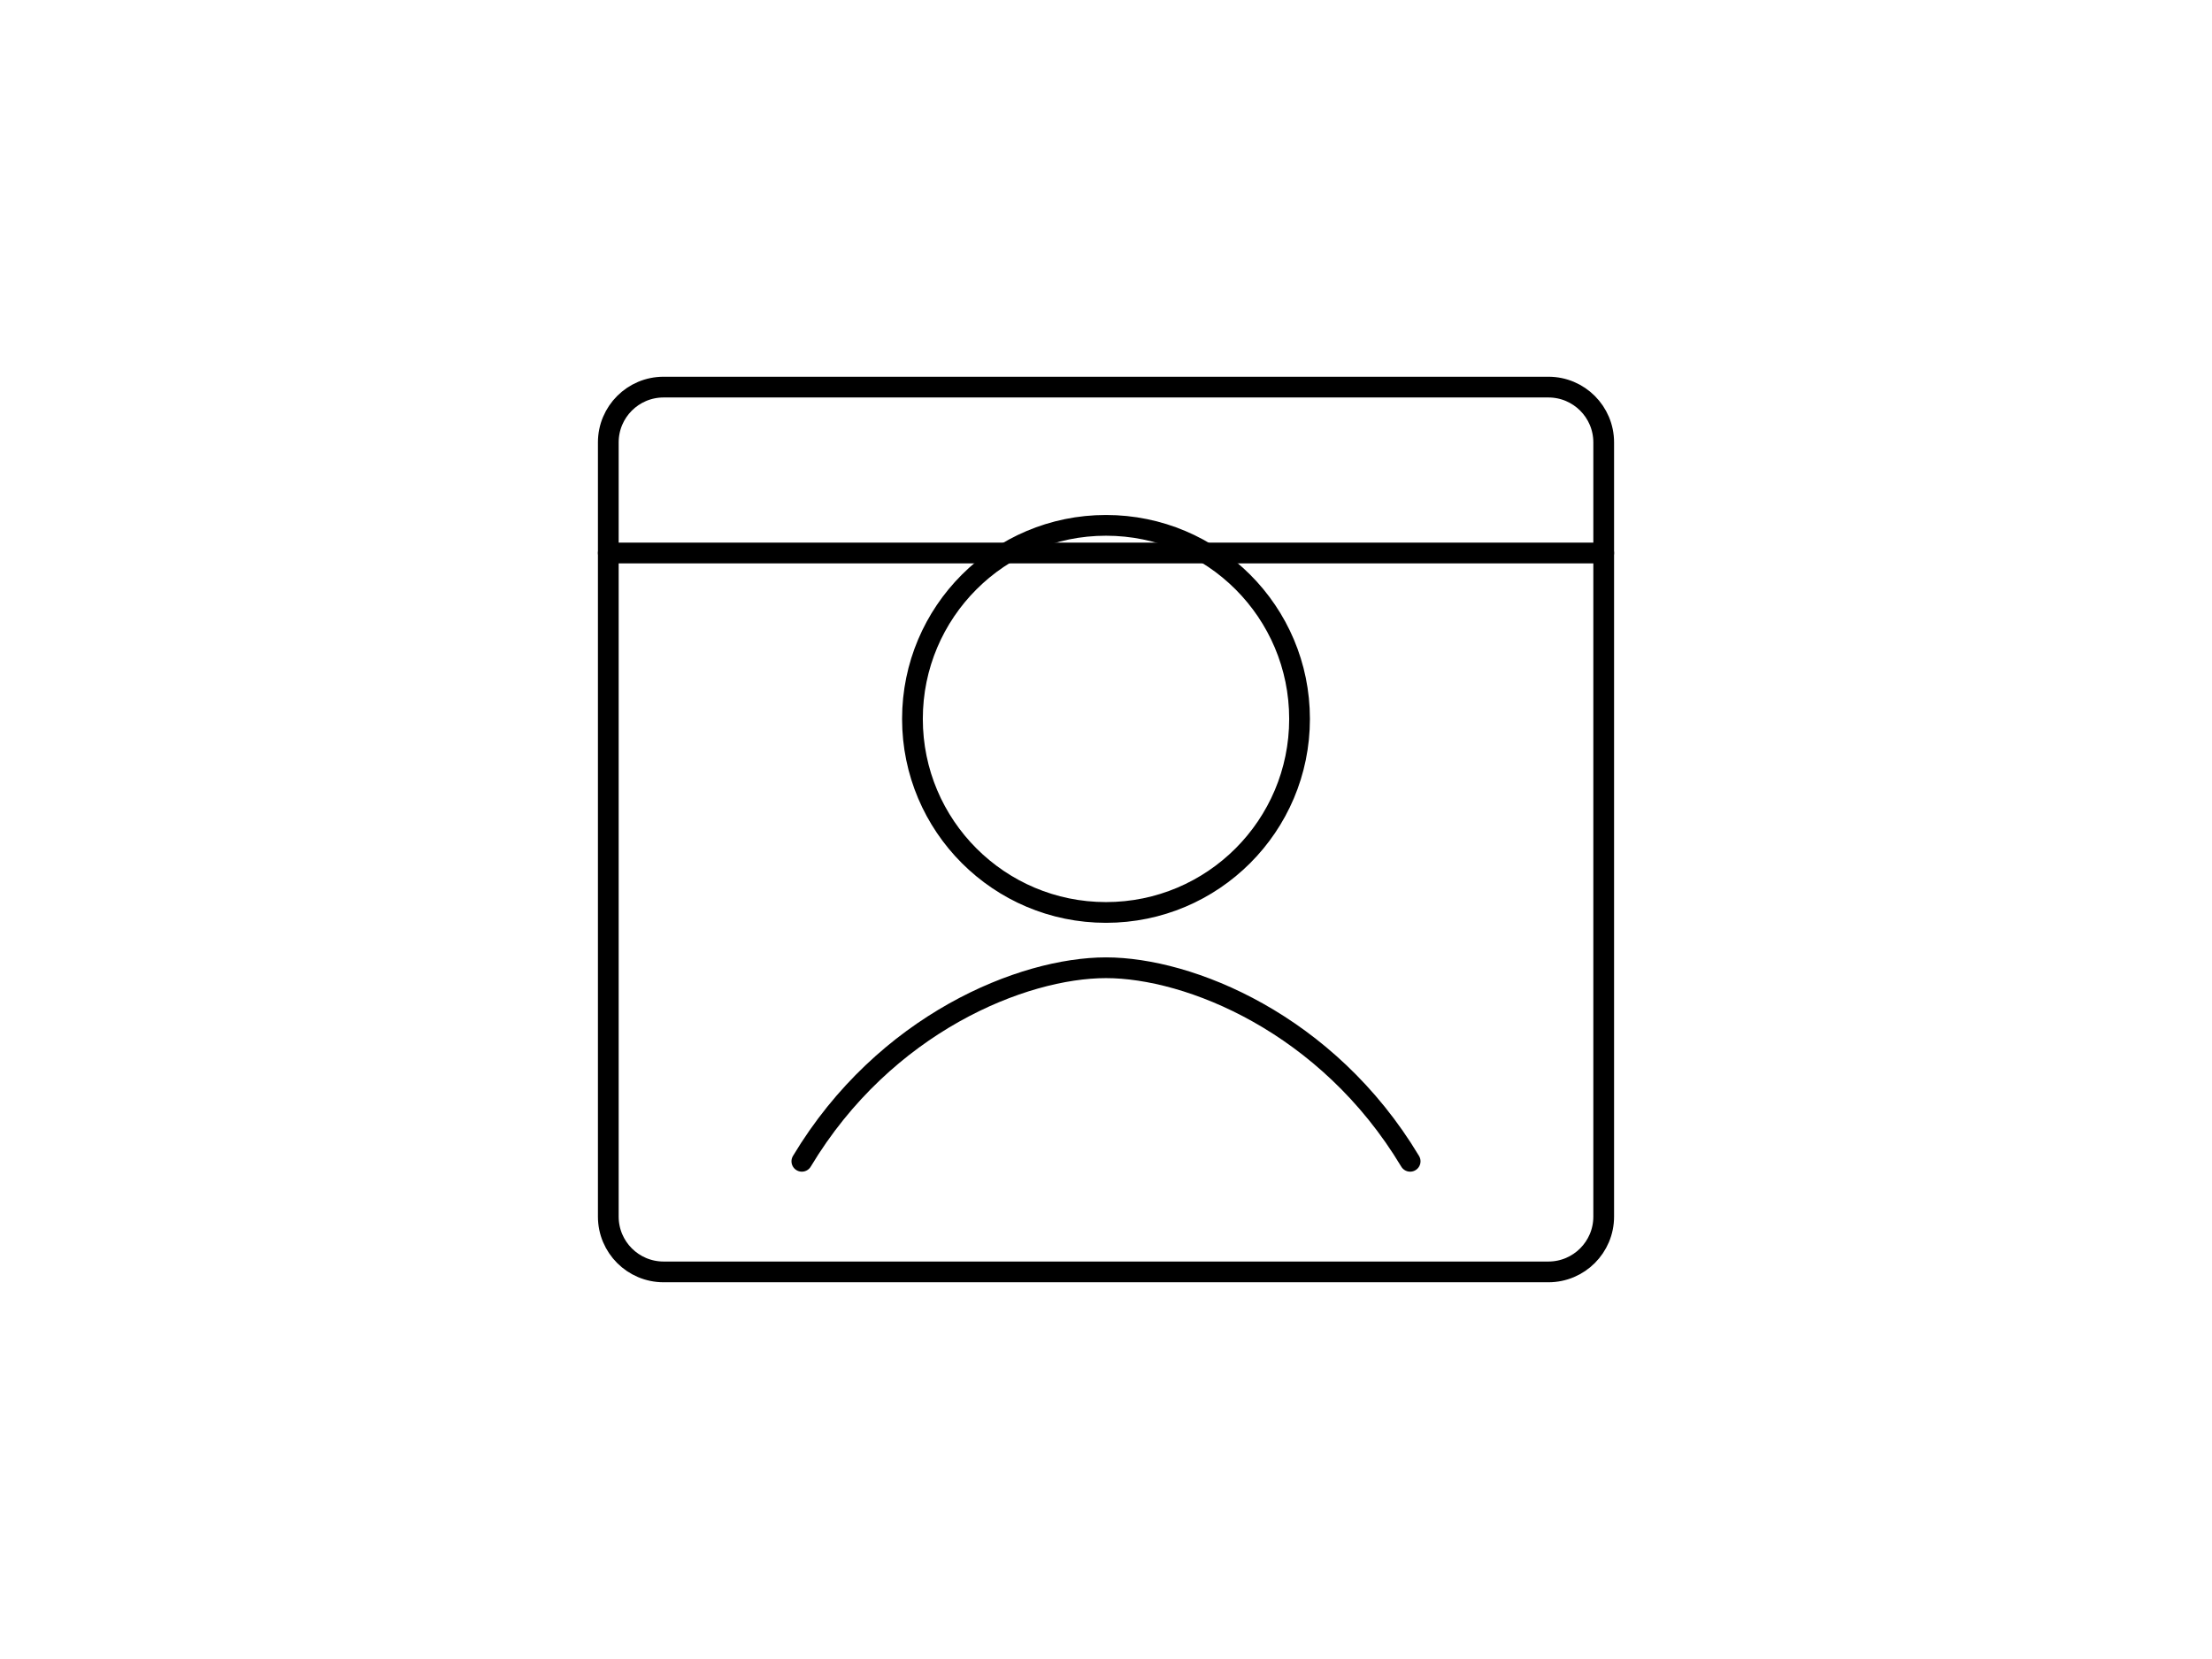
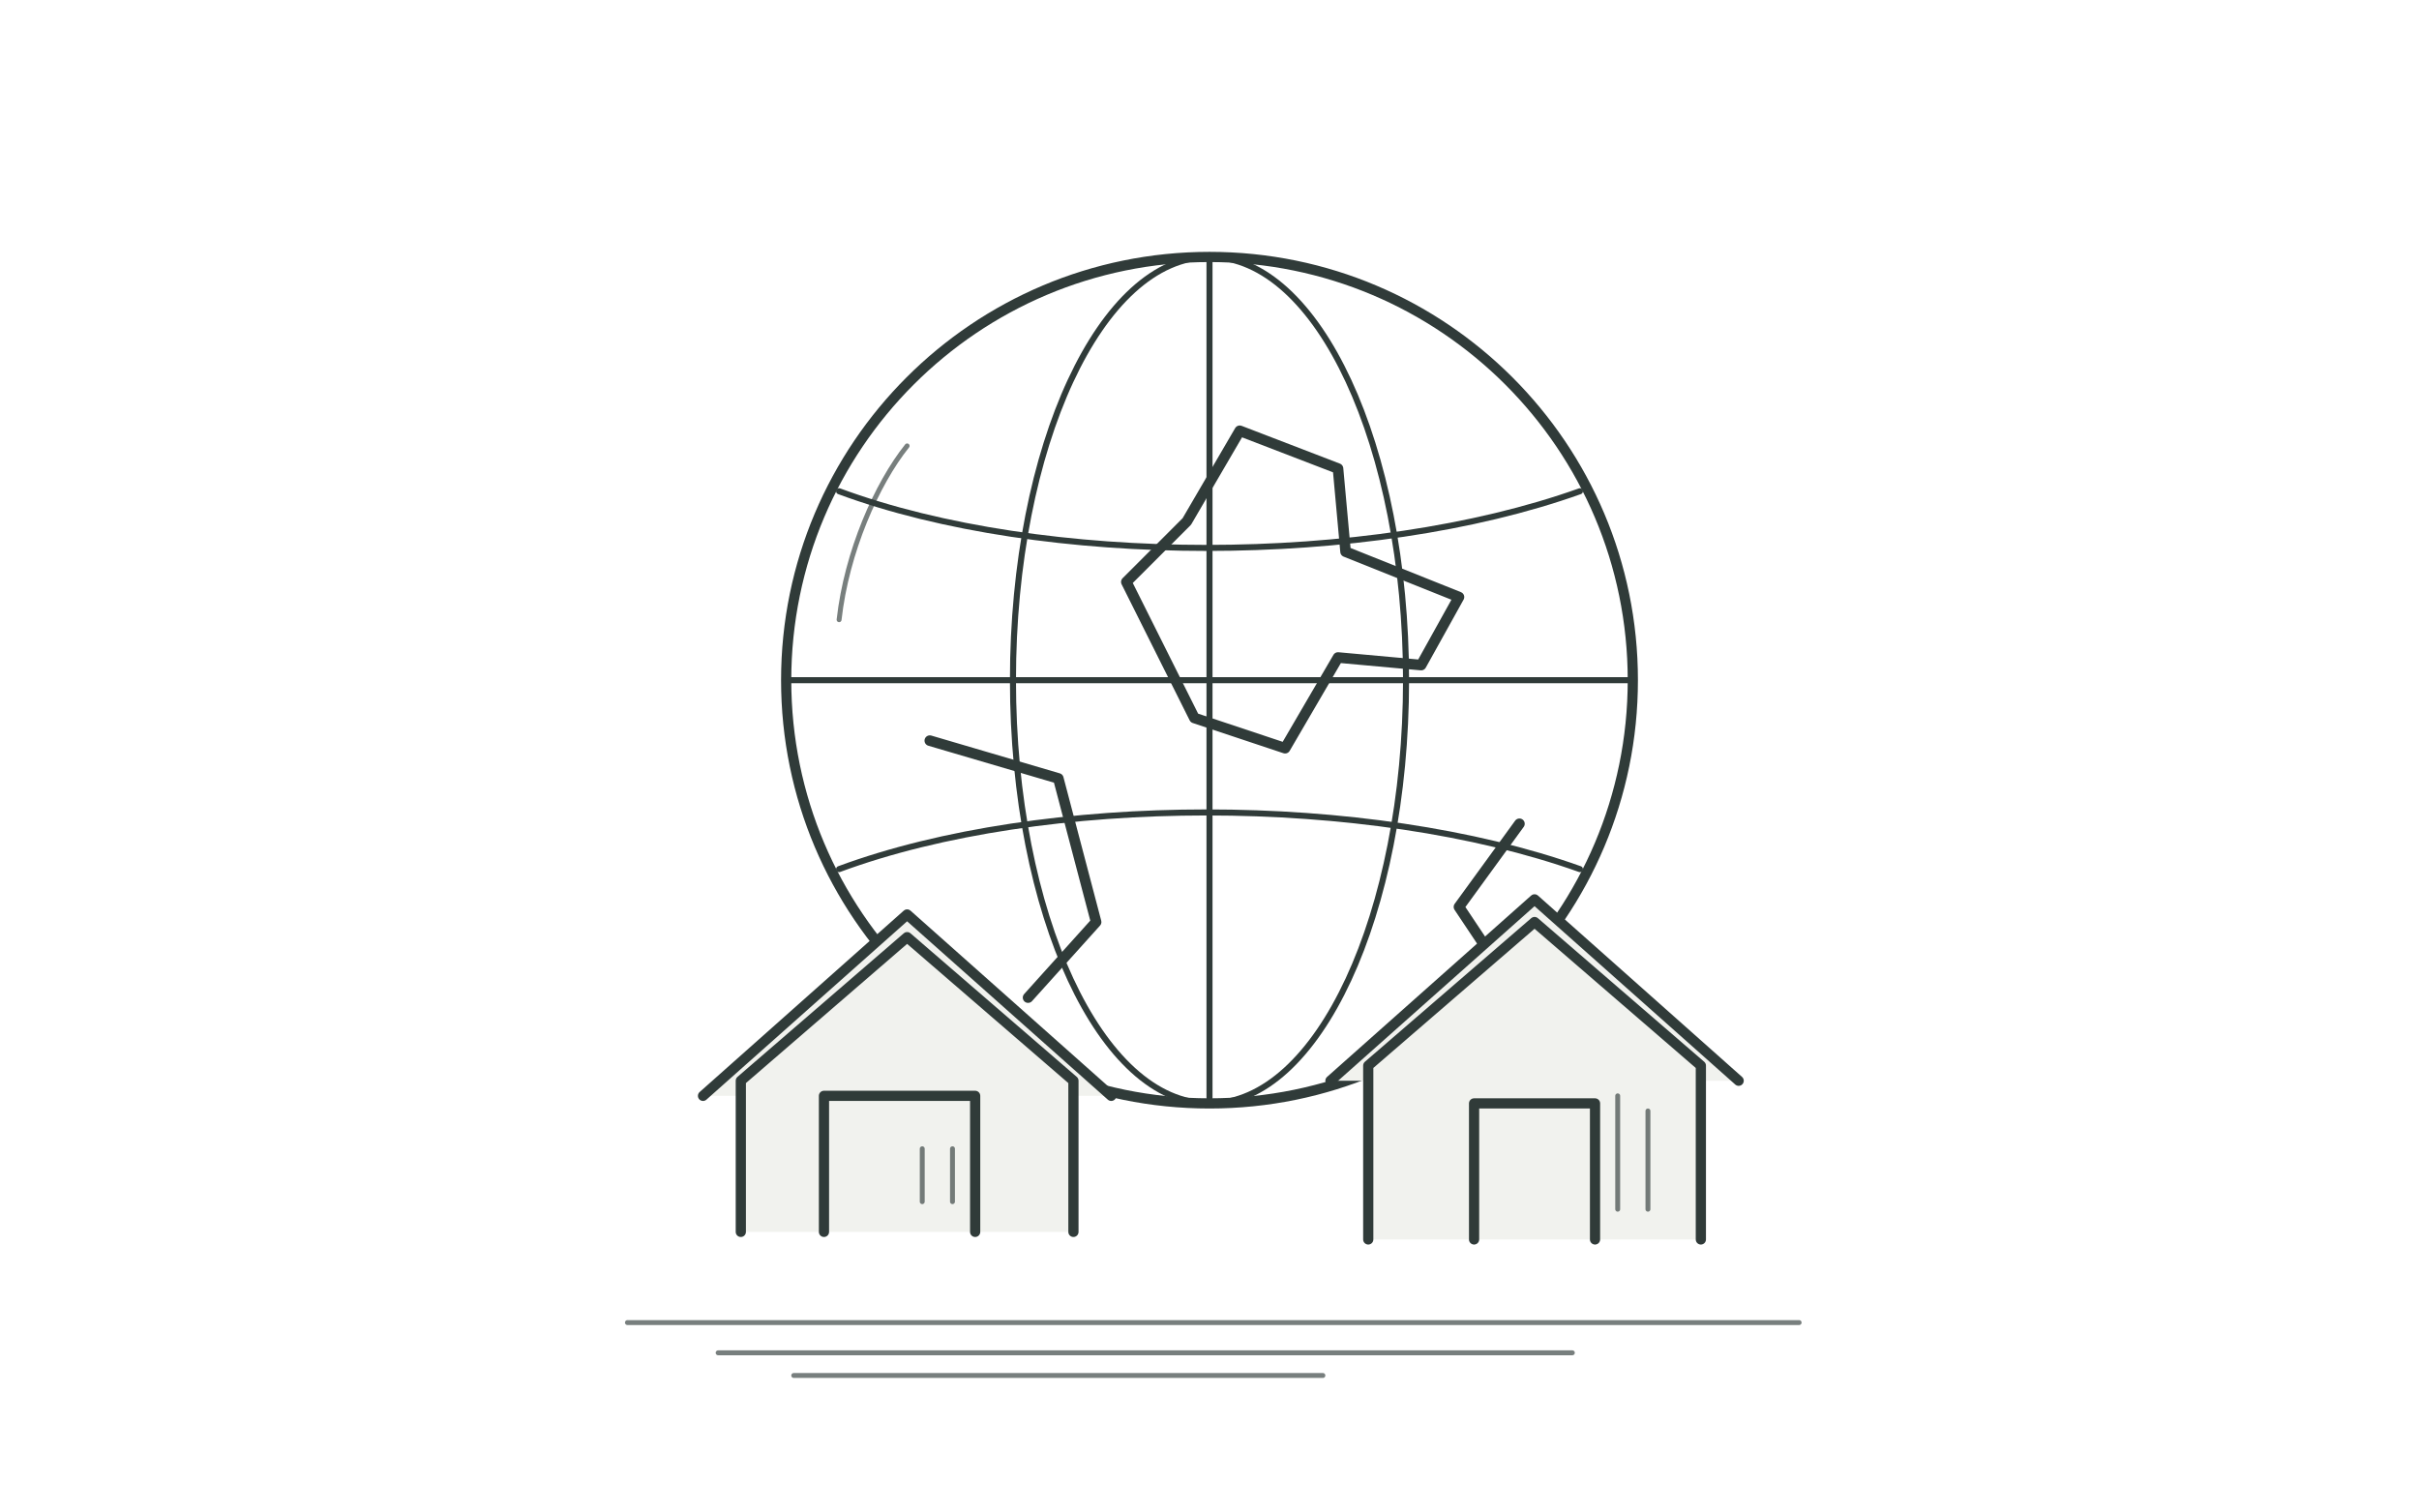
- <svg xmlns="http://www.w3.org/2000/svg" viewBox="0 0 160 120" fill="none" stroke="currentColor" stroke-width="1.5" stroke-linecap="round" stroke-linejoin="round" aria-hidden="true">
-   <rect x="44" y="28" width="72" height="64" rx="4" />
-   <circle cx="80" cy="52" r="14" />
-   <path d="M58 84c6-10 16-14 22-14s16 4 22 14" />
-   <path d="M44 40h72" />
+ <svg xmlns="http://www.w3.org/2000/svg" viewBox="0 0 320 200" fill="none" stroke="#303b39" stroke-width="1.35" stroke-linecap="round" stroke-linejoin="round">
+   <defs>
+     <pattern id="paper" width="1" height="1" patternUnits="userSpaceOnUse">
+       <rect width="1" height="1" fill="#f1f2ee" stroke="none" />
+     </pattern>
+   </defs>
+   <ellipse cx="160" cy="90" rx="56" ry="56" />
+   <ellipse cx="160" cy="90" rx="26" ry="56" stroke-width=".8" />
+   <path d="M104 90h112M111 65c27 10 70 10 98 0M111 115c27-10 70-10 98 0M160 34v112" stroke-width=".8" />
+   <path d="M164 57l13 5 1 11 15 6-5 9-11-1-7 12-12-4-9-18 8-8ZM123 98l17 5 5 19-9 10M201 109l-8 11 6 9" stroke-width="1.4" />
+   <path d="M98 163v-20l22-19 22 19v20M93 145l27-24 27 24M109 163v-18h20v18M181 164v-23l22-19 22 19v23M176 143l27-24 27 24M195 164v-18h16v18" fill="url(#paper)" />
+   <path d="M83 175h155m-143 4h113m-103 3h70" stroke-width=".65" opacity=".65" />
+   <path d="M122 152v7m4-7v7M214 145v15m4-13v13M111 82c1-9 5-18 9-23" stroke-width=".65" opacity=".65" />
</svg>
